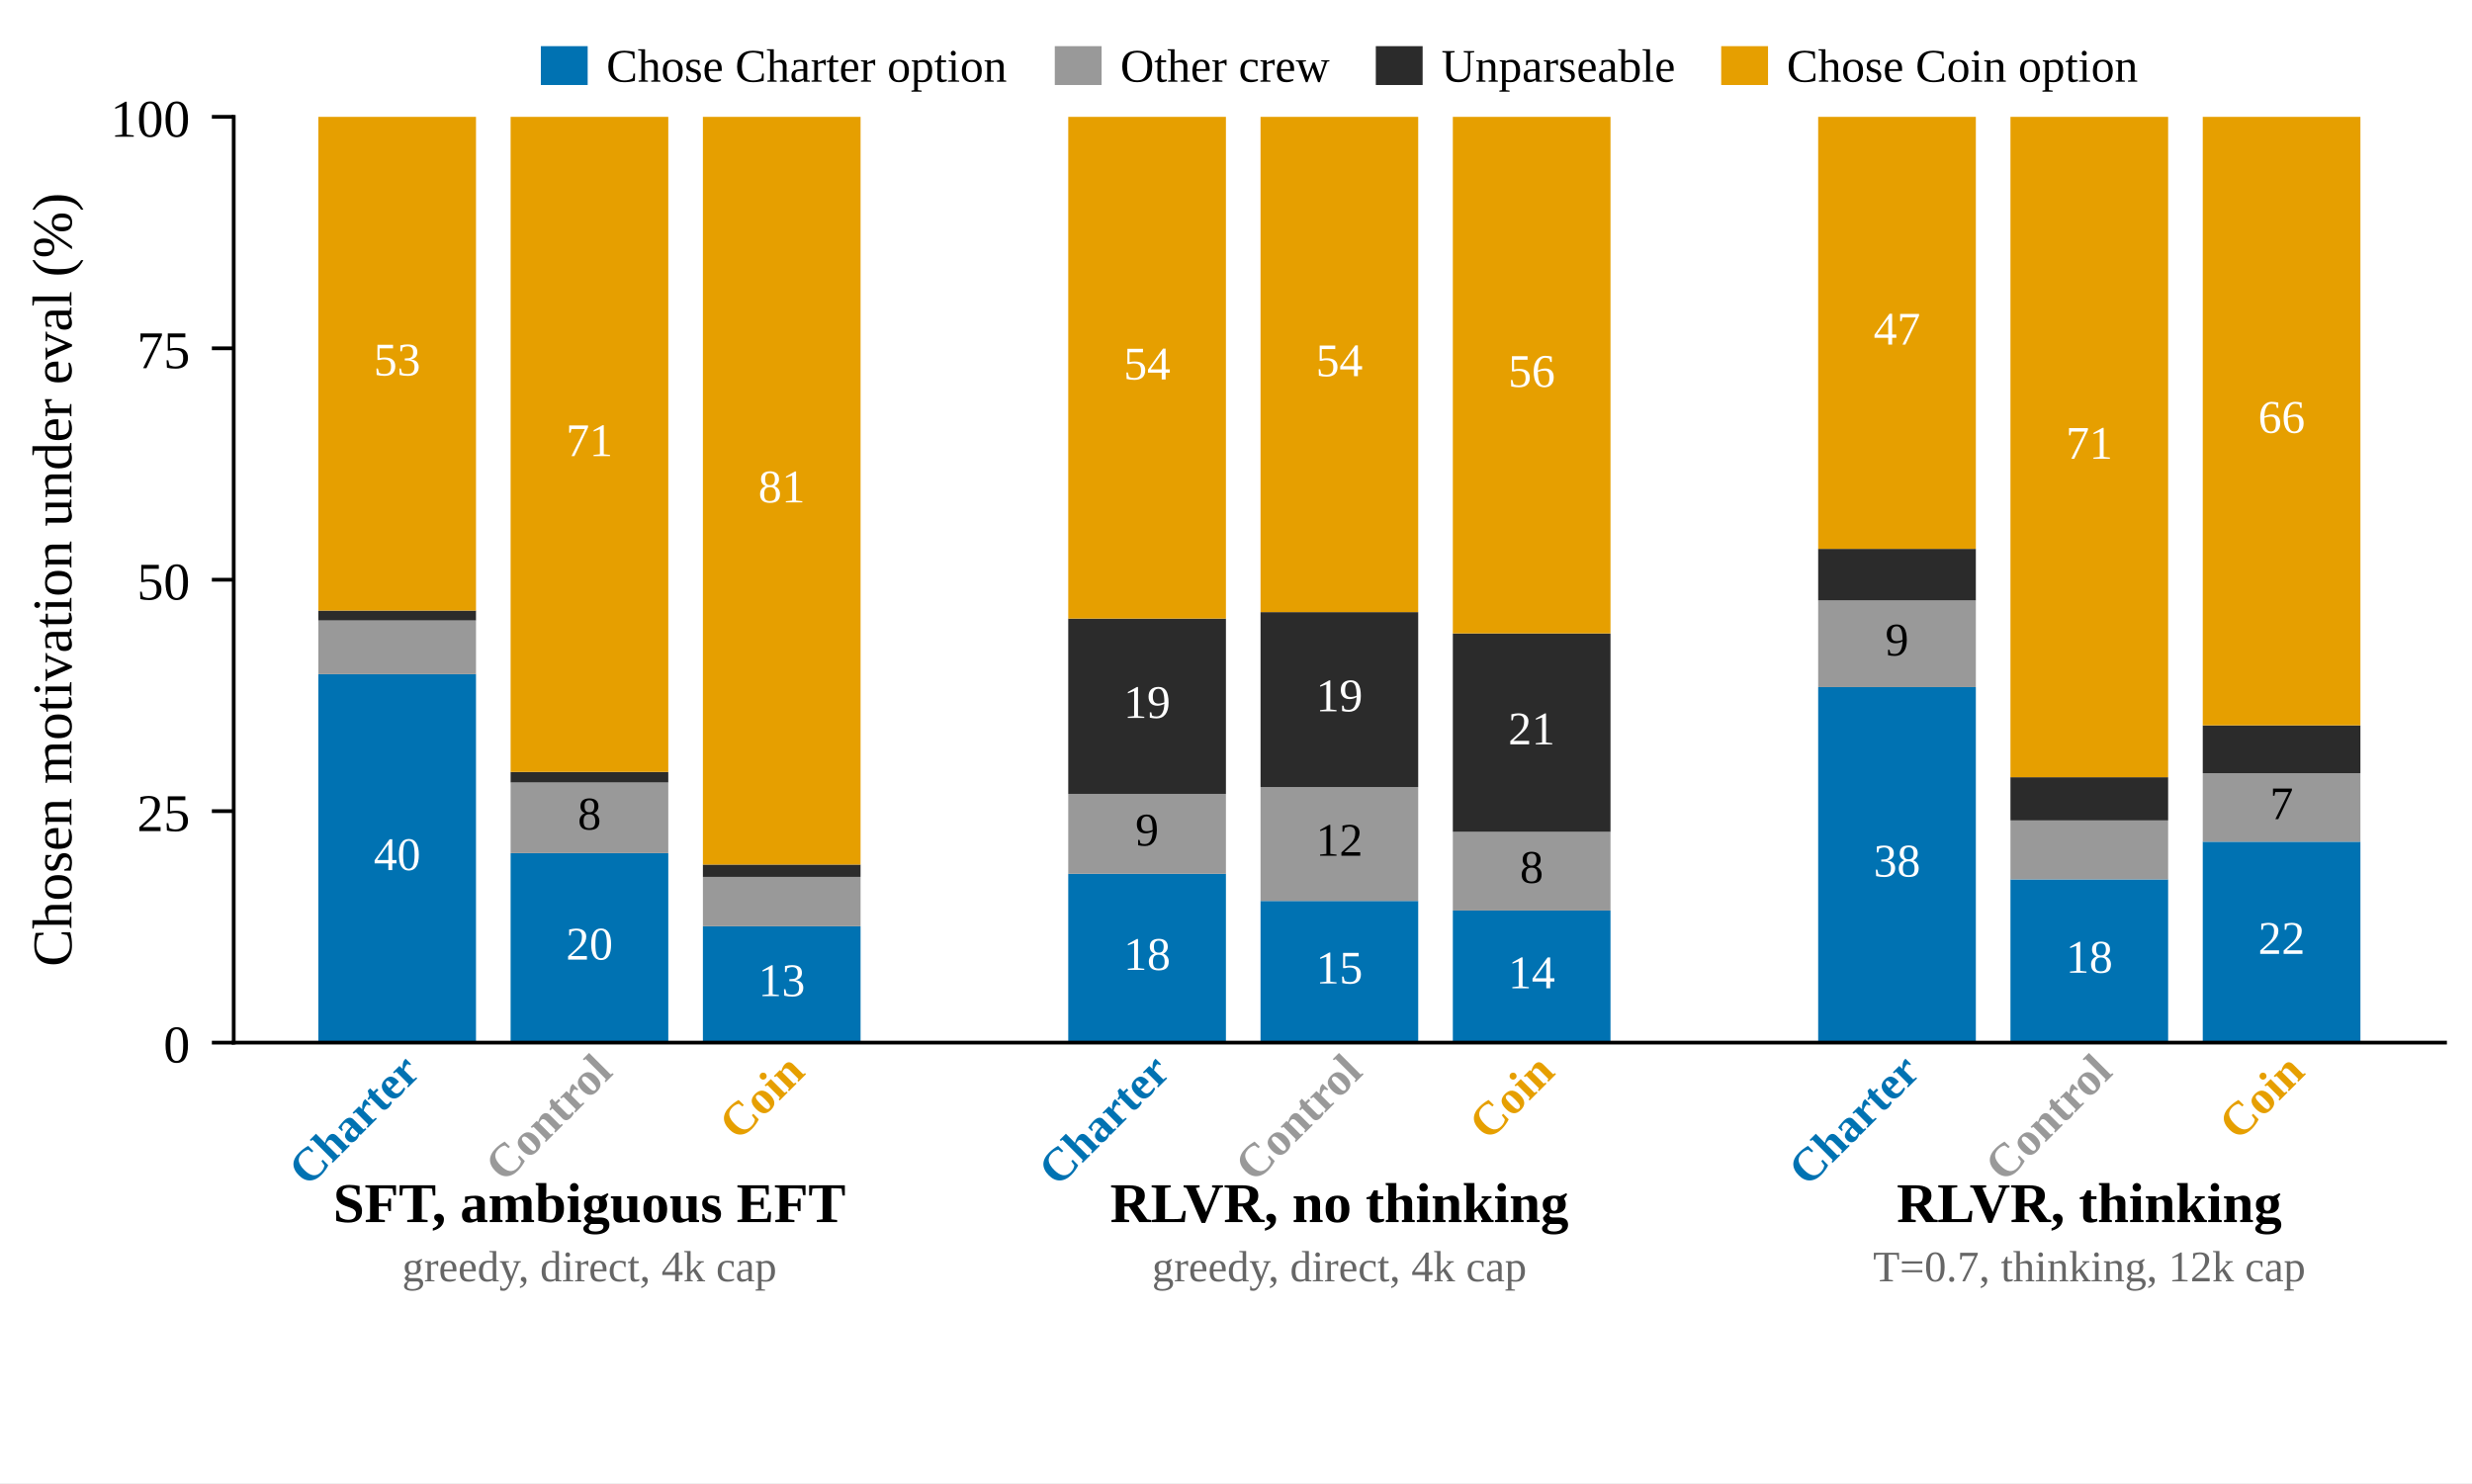
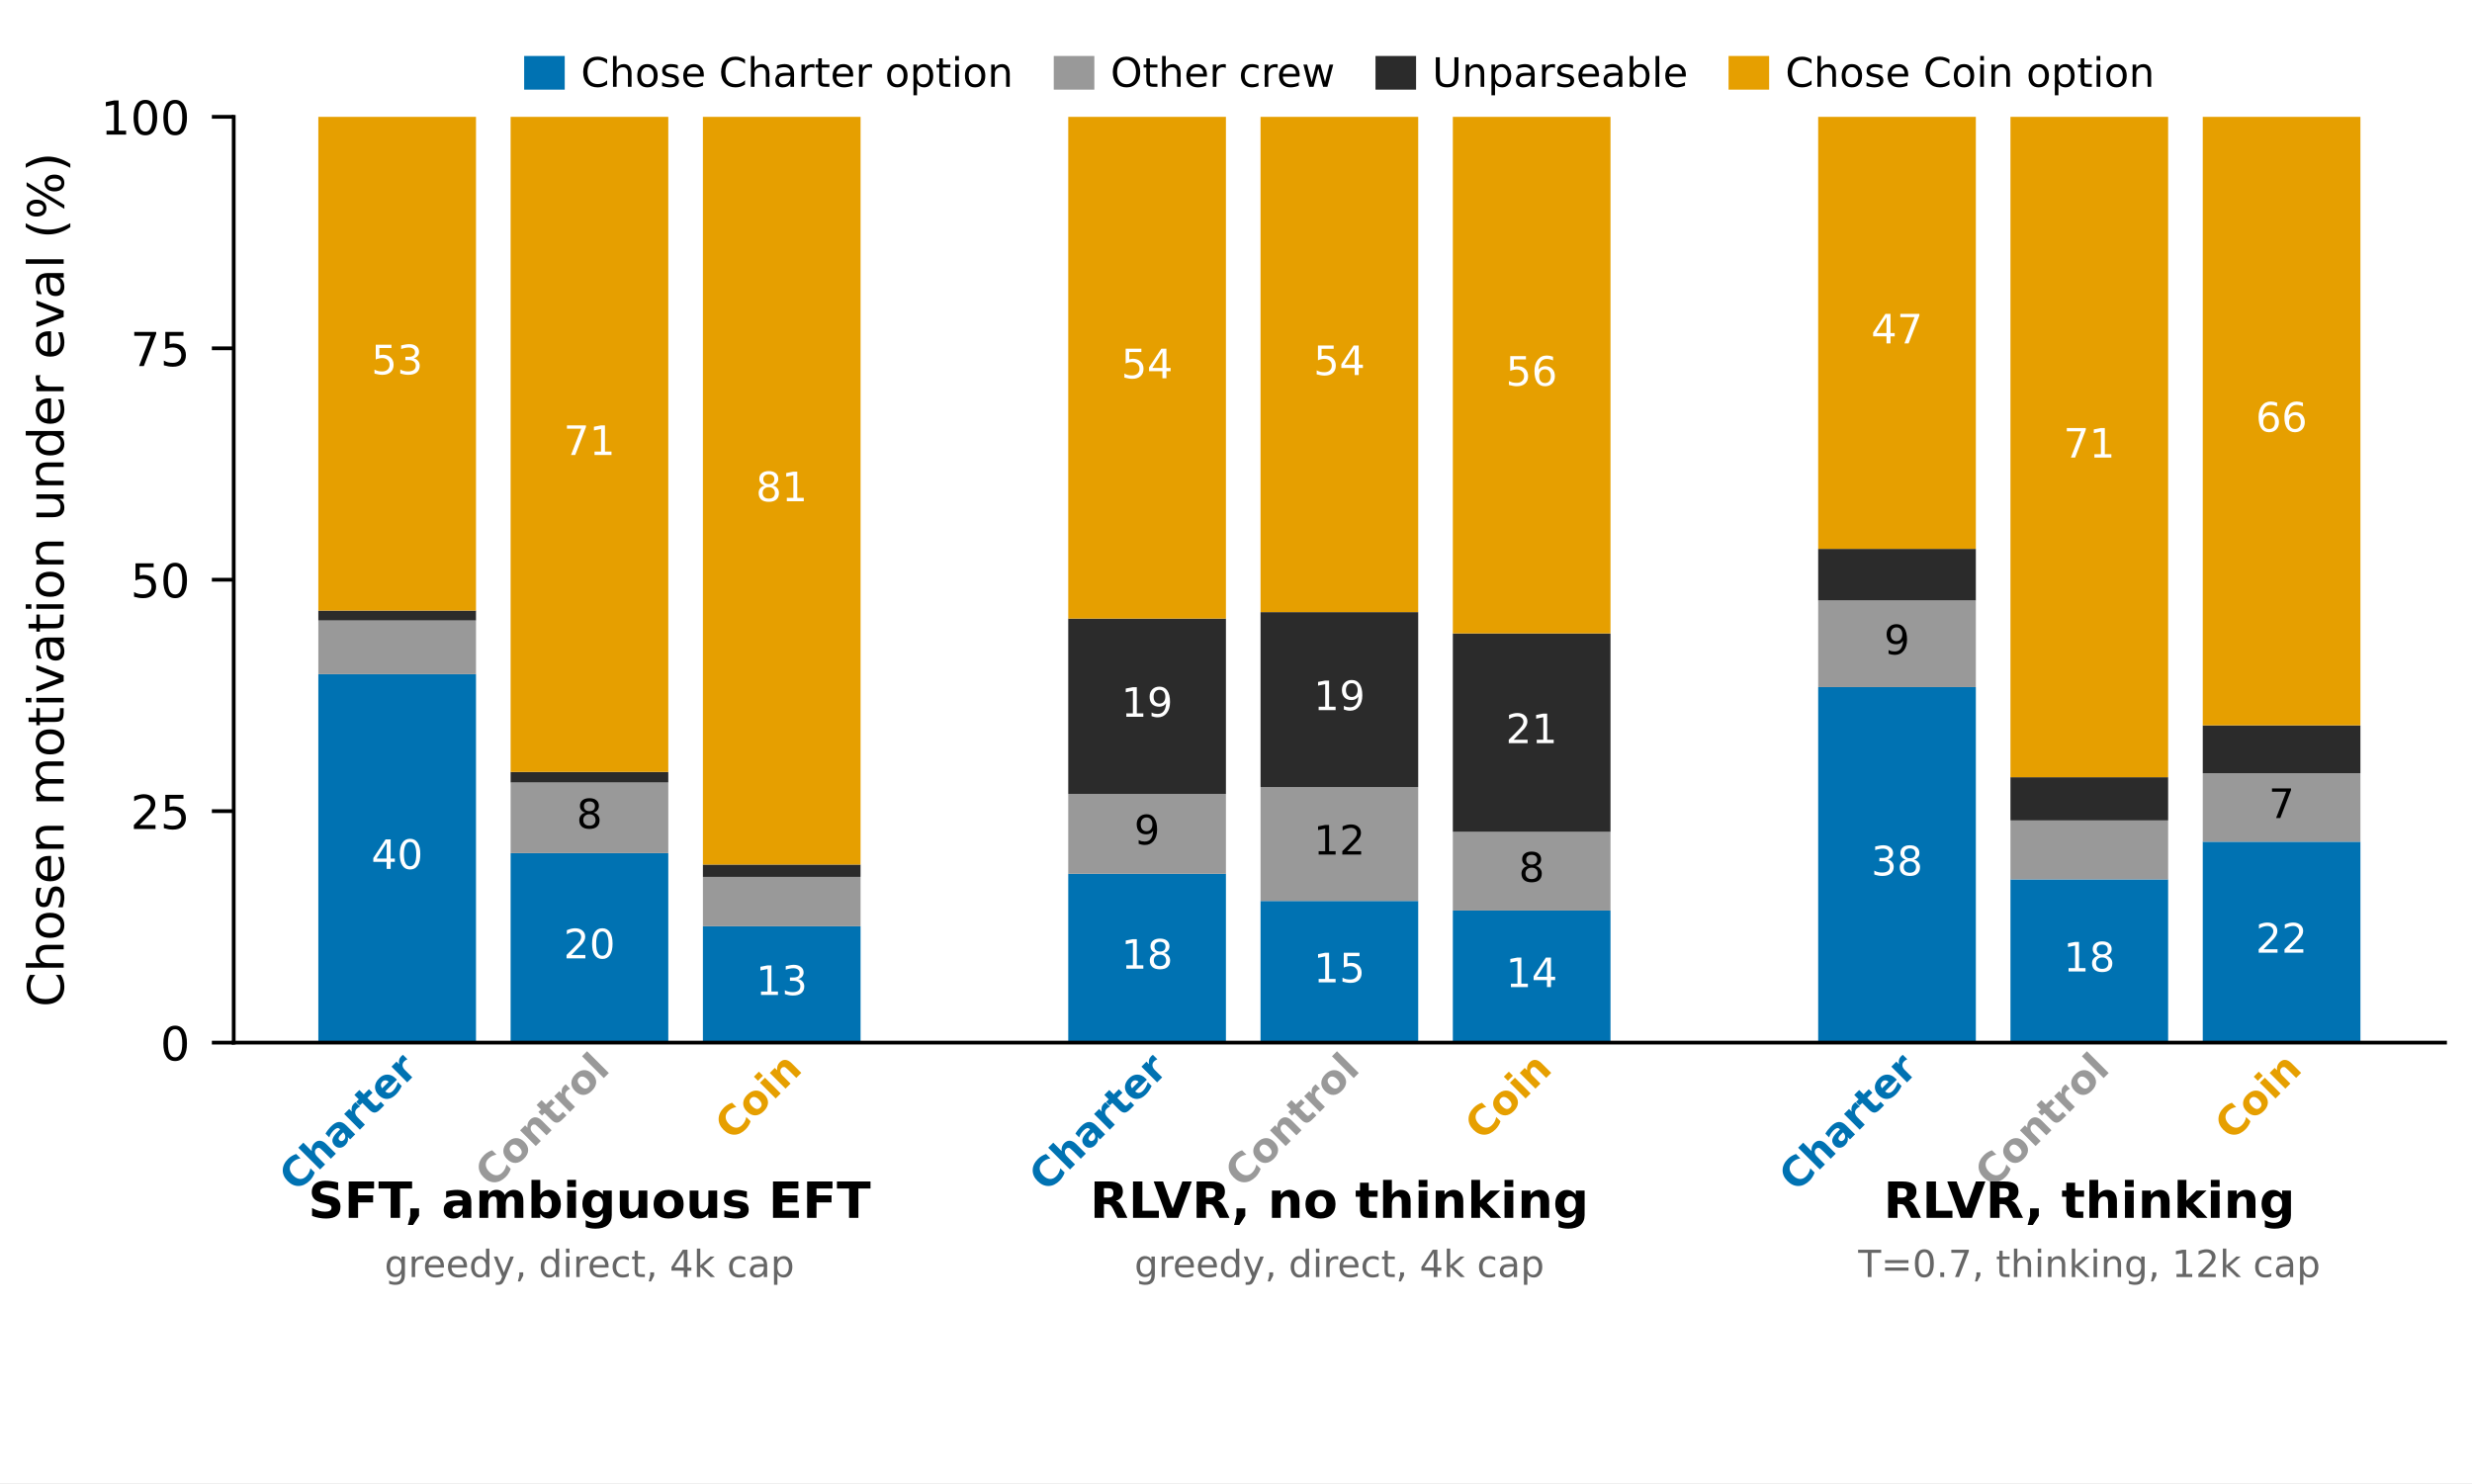
<svg xmlns="http://www.w3.org/2000/svg" xmlns:xlink="http://www.w3.org/1999/xlink" width="396pt" height="237.6pt" viewBox="0 0 396 237.6" version="1.1">
  <defs>
    <style type="text/css">*{stroke-linejoin: round; stroke-linecap: butt}</style>
  </defs>
  <g id="figure_1">
    <g id="patch_1">
      <path d="M 0 237.6  L 396 237.6  L 396 0  L 0 0  z " style="fill: #ffffff" />
    </g>
    <g id="axes_1">
      <g id="patch_2">
        <path d="M 37.44 167.04  L 391.68 167.04  L 391.68 18.72  L 37.44 18.72  z " style="fill: #ffffff" />
      </g>
      <g id="matplotlib.axis_1">
        <g id="xtick_1">
          <g id="line2d_1" />
          <g id="text_1">
-             <text style="font-weight: 700; font-size: 7.5px; font-family: 'Times New Roman', 'Nimbus Roman', 'Liberation Serif', 'STIXGeneral', 'DejaVu Serif', serif; text-anchor: end; fill: #0072b2" x="67.6" y="172.017" transform="rotate(-45 67.60043 172.0175)">Charter</text>
+             <text style="font-weight: 700; font-size: 6.5px; font-family: 'DejaVu Sans', sans-serif; text-anchor: end; fill: #0072b2" x="67.115" y="171.532" transform="rotate(-45 67.11535 171.5324)">Charter</text>
          </g>
        </g>
        <g id="xtick_2">
          <g id="line2d_2" />
          <g id="text_2">
-             <text style="font-weight: 700; font-size: 7.5px; font-family: 'Times New Roman', 'Nimbus Roman', 'Liberation Serif', 'STIXGeneral', 'DejaVu Serif', serif; text-anchor: end; fill: #999999" x="98.404" y="172.017" transform="rotate(-45 98.40391 172.0175)">Control</text>
+             <text style="font-weight: 700; font-size: 6.5px; font-family: 'DejaVu Sans', sans-serif; text-anchor: end; fill: #999999" x="97.919" y="171.532" transform="rotate(-45 97.91882 171.5324)">Control</text>
          </g>
        </g>
        <g id="xtick_3">
          <g id="line2d_3" />
          <g id="text_3">
-             <text style="font-weight: 700; font-size: 7.5px; font-family: 'Times New Roman', 'Nimbus Roman', 'Liberation Serif', 'STIXGeneral', 'DejaVu Serif', serif; text-anchor: end; fill: #e69f00" x="129.207" y="172.017" transform="rotate(-45 129.2074 172.0175)">Coin</text>
+             <text style="font-weight: 700; font-size: 6.5px; font-family: 'DejaVu Sans', sans-serif; text-anchor: end; fill: #e69f00" x="128.722" y="171.532" transform="rotate(-45 128.7223 171.5324)">Coin</text>
          </g>
        </g>
        <g id="xtick_4">
          <g id="line2d_4" />
          <g id="text_4">
-             <text style="font-weight: 700; font-size: 7.5px; font-family: 'Times New Roman', 'Nimbus Roman', 'Liberation Serif', 'STIXGeneral', 'DejaVu Serif', serif; text-anchor: end; fill: #0072b2" x="187.734" y="172.017" transform="rotate(-45 187.734 172.0175)">Charter</text>
+             <text style="font-weight: 700; font-size: 6.5px; font-family: 'DejaVu Sans', sans-serif; text-anchor: end; fill: #0072b2" x="187.249" y="171.532" transform="rotate(-45 187.2489 171.5324)">Charter</text>
          </g>
        </g>
        <g id="xtick_5">
          <g id="line2d_5" />
          <g id="text_5">
-             <text style="font-weight: 700; font-size: 7.5px; font-family: 'Times New Roman', 'Nimbus Roman', 'Liberation Serif', 'STIXGeneral', 'DejaVu Serif', serif; text-anchor: end; fill: #999999" x="218.537" y="172.017" transform="rotate(-45 218.5375 172.0175)">Control</text>
+             <text style="font-weight: 700; font-size: 6.5px; font-family: 'DejaVu Sans', sans-serif; text-anchor: end; fill: #999999" x="218.052" y="171.532" transform="rotate(-45 218.0524 171.5324)">Control</text>
          </g>
        </g>
        <g id="xtick_6">
          <g id="line2d_6" />
          <g id="text_6">
-             <text style="font-weight: 700; font-size: 7.5px; font-family: 'Times New Roman', 'Nimbus Roman', 'Liberation Serif', 'STIXGeneral', 'DejaVu Serif', serif; text-anchor: end; fill: #e69f00" x="249.341" y="172.017" transform="rotate(-45 249.341 172.0175)">Coin</text>
+             <text style="font-weight: 700; font-size: 6.5px; font-family: 'DejaVu Sans', sans-serif; text-anchor: end; fill: #e69f00" x="248.856" y="171.532" transform="rotate(-45 248.8559 171.5324)">Coin</text>
          </g>
        </g>
        <g id="xtick_7">
          <g id="line2d_7" />
          <g id="text_7">
-             <text style="font-weight: 700; font-size: 7.5px; font-family: 'Times New Roman', 'Nimbus Roman', 'Liberation Serif', 'STIXGeneral', 'DejaVu Serif', serif; text-anchor: end; fill: #0072b2" x="307.868" y="172.017" transform="rotate(-45 307.8676 172.0175)">Charter</text>
+             <text style="font-weight: 700; font-size: 6.5px; font-family: 'DejaVu Sans', sans-serif; text-anchor: end; fill: #0072b2" x="307.382" y="171.532" transform="rotate(-45 307.3825 171.5324)">Charter</text>
          </g>
        </g>
        <g id="xtick_8">
          <g id="line2d_8" />
          <g id="text_8">
-             <text style="font-weight: 700; font-size: 7.5px; font-family: 'Times New Roman', 'Nimbus Roman', 'Liberation Serif', 'STIXGeneral', 'DejaVu Serif', serif; text-anchor: end; fill: #999999" x="338.671" y="172.017" transform="rotate(-45 338.671 172.0175)">Control</text>
+             <text style="font-weight: 700; font-size: 6.5px; font-family: 'DejaVu Sans', sans-serif; text-anchor: end; fill: #999999" x="338.186" y="171.532" transform="rotate(-45 338.186 171.5324)">Control</text>
          </g>
        </g>
        <g id="xtick_9">
          <g id="line2d_9" />
          <g id="text_9">
-             <text style="font-weight: 700; font-size: 7.5px; font-family: 'Times New Roman', 'Nimbus Roman', 'Liberation Serif', 'STIXGeneral', 'DejaVu Serif', serif; text-anchor: end; fill: #e69f00" x="369.475" y="172.017" transform="rotate(-45 369.4745 172.0175)">Coin</text>
+             <text style="font-weight: 700; font-size: 6.5px; font-family: 'DejaVu Sans', sans-serif; text-anchor: end; fill: #e69f00" x="368.989" y="171.532" transform="rotate(-45 368.9894 171.5324)">Coin</text>
          </g>
        </g>
      </g>
      <g id="matplotlib.axis_2">
        <g id="ytick_1">
          <g id="line2d_10">
            <defs>
-               <path id="mc0045bd4a2" d="M 0 0  L -3.5 0  " style="stroke: #000000; stroke-width: 0.6" />
+               <path id="mf7a1ade96d" d="M 0 0  L -3.5 0  " style="stroke: #000000; stroke-width: 0.6" />
            </defs>
            <g>
-               <use xlink:href="#mc0045bd4a2" x="37.44" y="167.04" style="stroke: #000000; stroke-width: 0.6" />
+               <use xlink:href="#mf7a1ade96d" x="37.44" y="167.04" style="stroke: #000000; stroke-width: 0.6" />
            </g>
          </g>
          <g id="text_10">
-             <text style="font-size: 8.5px; font-family: 'Times New Roman', 'Nimbus Roman', 'Liberation Serif', 'STIXGeneral', 'DejaVu Serif', serif; text-anchor: end" x="30.44" y="170.227" transform="rotate(-0 30.44 170.2275)">0</text>
+             <text style="font-size: 7.5px; font-family: 'DejaVu Sans', sans-serif; text-anchor: end" x="30.44" y="169.889" transform="rotate(-0 30.44 169.8891)">0</text>
          </g>
        </g>
        <g id="ytick_2">
          <g id="line2d_11">
            <g>
-               <use xlink:href="#mc0045bd4a2" x="37.44" y="129.96" style="stroke: #000000; stroke-width: 0.6" />
+               <use xlink:href="#mf7a1ade96d" x="37.44" y="129.96" style="stroke: #000000; stroke-width: 0.6" />
            </g>
          </g>
          <g id="text_11">
-             <text style="font-size: 8.5px; font-family: 'Times New Roman', 'Nimbus Roman', 'Liberation Serif', 'STIXGeneral', 'DejaVu Serif', serif; text-anchor: end" x="30.44" y="133.148" transform="rotate(-0 30.44 133.1475)">25</text>
+             <text style="font-size: 7.5px; font-family: 'DejaVu Sans', sans-serif; text-anchor: end" x="30.44" y="132.809" transform="rotate(-0 30.44 132.8091)">25</text>
          </g>
        </g>
        <g id="ytick_3">
          <g id="line2d_12">
            <g>
-               <use xlink:href="#mc0045bd4a2" x="37.44" y="92.88" style="stroke: #000000; stroke-width: 0.6" />
+               <use xlink:href="#mf7a1ade96d" x="37.44" y="92.88" style="stroke: #000000; stroke-width: 0.6" />
            </g>
          </g>
          <g id="text_12">
-             <text style="font-size: 8.5px; font-family: 'Times New Roman', 'Nimbus Roman', 'Liberation Serif', 'STIXGeneral', 'DejaVu Serif', serif; text-anchor: end" x="30.44" y="96.067" transform="rotate(-0 30.44 96.0675)">50</text>
+             <text style="font-size: 7.5px; font-family: 'DejaVu Sans', sans-serif; text-anchor: end" x="30.44" y="95.729" transform="rotate(-0 30.44 95.72912)">50</text>
          </g>
        </g>
        <g id="ytick_4">
          <g id="line2d_13">
            <g>
-               <use xlink:href="#mc0045bd4a2" x="37.44" y="55.8" style="stroke: #000000; stroke-width: 0.6" />
+               <use xlink:href="#mf7a1ade96d" x="37.44" y="55.8" style="stroke: #000000; stroke-width: 0.6" />
            </g>
          </g>
          <g id="text_13">
-             <text style="font-size: 8.5px; font-family: 'Times New Roman', 'Nimbus Roman', 'Liberation Serif', 'STIXGeneral', 'DejaVu Serif', serif; text-anchor: end" x="30.44" y="58.987" transform="rotate(-0 30.44 58.9875)">75</text>
+             <text style="font-size: 7.5px; font-family: 'DejaVu Sans', sans-serif; text-anchor: end" x="30.44" y="58.649" transform="rotate(-0 30.44 58.64912)">75</text>
          </g>
        </g>
        <g id="ytick_5">
          <g id="line2d_14">
            <g>
-               <use xlink:href="#mc0045bd4a2" x="37.44" y="18.72" style="stroke: #000000; stroke-width: 0.6" />
+               <use xlink:href="#mf7a1ade96d" x="37.44" y="18.72" style="stroke: #000000; stroke-width: 0.6" />
            </g>
          </g>
          <g id="text_14">
-             <text style="font-size: 8.5px; font-family: 'Times New Roman', 'Nimbus Roman', 'Liberation Serif', 'STIXGeneral', 'DejaVu Serif', serif; text-anchor: end" x="30.44" y="21.907" transform="rotate(-0 30.44 21.9075)">100</text>
+             <text style="font-size: 7.5px; font-family: 'DejaVu Sans', sans-serif; text-anchor: end" x="30.44" y="21.569" transform="rotate(-0 30.44 21.56912)">100</text>
          </g>
        </g>
        <g id="text_15">
-           <text style="font-size: 9px; font-family: 'Times New Roman', 'Nimbus Roman', 'Liberation Serif', 'STIXGeneral', 'DejaVu Serif', serif; text-anchor: middle" x="11.44" y="92.88" transform="rotate(-90 11.44 92.88)">Chosen motivation under eval (%)</text>
+           <text style="font-size: 8px; font-family: 'DejaVu Sans', sans-serif; text-anchor: middle" x="10.203" y="92.88" transform="rotate(-90 10.2025 92.88)">Chosen motivation under eval (%)</text>
        </g>
      </g>
      <g id="patch_3">
-         <path d="M 50.994 167.04  L 76.252 167.04  L 76.252 108.009  L 50.994 108.009  z " clip-path="url(#pb07f93e904)" style="fill: #0072b2" />
+         <path d="M 50.994 167.04  L 76.252 167.04  L 76.252 108.009  L 50.994 108.009  z " clip-path="url(#p2e9c69be4e)" style="fill: #0072b2" />
      </g>
      <g id="patch_4">
-         <path d="M 81.797 167.04  L 107.056 167.04  L 107.056 136.684  L 81.797 136.684  z " clip-path="url(#pb07f93e904)" style="fill: #0072b2" />
+         <path d="M 81.797 167.04  L 107.056 167.04  L 107.056 136.684  L 81.797 136.684  z " clip-path="url(#p2e9c69be4e)" style="fill: #0072b2" />
      </g>
      <g id="patch_5">
-         <path d="M 112.6 167.04  L 137.859 167.04  L 137.859 148.401  L 112.6 148.401  z " clip-path="url(#pb07f93e904)" style="fill: #0072b2" />
+         <path d="M 112.6 167.04  L 137.859 167.04  L 137.859 148.401  L 112.6 148.401  z " clip-path="url(#p2e9c69be4e)" style="fill: #0072b2" />
      </g>
      <g id="patch_6">
-         <path d="M 171.127 167.04  L 196.386 167.04  L 196.386 139.996  L 171.127 139.996  z " clip-path="url(#pb07f93e904)" style="fill: #0072b2" />
+         <path d="M 171.127 167.04  L 196.386 167.04  L 196.386 139.996  L 171.127 139.996  z " clip-path="url(#p2e9c69be4e)" style="fill: #0072b2" />
      </g>
      <g id="patch_7">
-         <path d="M 201.931 167.04  L 227.189 167.04  L 227.189 144.347  L 201.931 144.347  z " clip-path="url(#pb07f93e904)" style="fill: #0072b2" />
+         <path d="M 201.931 167.04  L 227.189 167.04  L 227.189 144.347  L 201.931 144.347  z " clip-path="url(#p2e9c69be4e)" style="fill: #0072b2" />
      </g>
      <g id="patch_8">
-         <path d="M 232.734 167.04  L 257.993 167.04  L 257.993 145.88  L 232.734 145.88  z " clip-path="url(#pb07f93e904)" style="fill: #0072b2" />
+         <path d="M 232.734 167.04  L 257.993 167.04  L 257.993 145.88  L 232.734 145.88  z " clip-path="url(#p2e9c69be4e)" style="fill: #0072b2" />
      </g>
      <g id="patch_9">
-         <path d="M 291.261 167.04  L 316.52 167.04  L 316.52 110.085  L 291.261 110.085  z " clip-path="url(#pb07f93e904)" style="fill: #0072b2" />
+         <path d="M 291.261 167.04  L 316.52 167.04  L 316.52 110.085  L 291.261 110.085  z " clip-path="url(#p2e9c69be4e)" style="fill: #0072b2" />
      </g>
      <g id="patch_10">
-         <path d="M 322.064 167.04  L 347.323 167.04  L 347.323 140.886  L 322.064 140.886  z " clip-path="url(#pb07f93e904)" style="fill: #0072b2" />
+         <path d="M 322.064 167.04  L 347.323 167.04  L 347.323 140.886  L 322.064 140.886  z " clip-path="url(#p2e9c69be4e)" style="fill: #0072b2" />
      </g>
      <g id="patch_11">
-         <path d="M 352.868 167.04  L 378.126 167.04  L 378.126 134.855  L 352.868 134.855  z " clip-path="url(#pb07f93e904)" style="fill: #0072b2" />
+         <path d="M 352.868 167.04  L 378.126 167.04  L 378.126 134.855  L 352.868 134.855  z " clip-path="url(#p2e9c69be4e)" style="fill: #0072b2" />
      </g>
      <g id="patch_12">
-         <path d="M 50.994 108.009  L 76.252 108.009  L 76.252 99.406  L 50.994 99.406  z " clip-path="url(#pb07f93e904)" style="fill: #999999" />
+         <path d="M 50.994 108.009  L 76.252 108.009  L 76.252 99.406  L 50.994 99.406  z " clip-path="url(#p2e9c69be4e)" style="fill: #999999" />
      </g>
      <g id="patch_13">
-         <path d="M 81.797 136.684  L 107.056 136.684  L 107.056 125.362  L 81.797 125.362  z " clip-path="url(#pb07f93e904)" style="fill: #999999" />
+         <path d="M 81.797 136.684  L 107.056 136.684  L 107.056 125.362  L 81.797 125.362  z " clip-path="url(#p2e9c69be4e)" style="fill: #999999" />
      </g>
      <g id="patch_14">
-         <path d="M 112.6 148.401  L 137.859 148.401  L 137.859 140.491  L 112.6 140.491  z " clip-path="url(#pb07f93e904)" style="fill: #999999" />
+         <path d="M 112.6 148.401  L 137.859 148.401  L 137.859 140.491  L 112.6 140.491  z " clip-path="url(#p2e9c69be4e)" style="fill: #999999" />
      </g>
      <g id="patch_15">
-         <path d="M 171.127 139.996  L 196.386 139.996  L 196.386 127.191  L 171.127 127.191  z " clip-path="url(#pb07f93e904)" style="fill: #999999" />
+         <path d="M 171.127 139.996  L 196.386 139.996  L 196.386 127.191  L 171.127 127.191  z " clip-path="url(#p2e9c69be4e)" style="fill: #999999" />
      </g>
      <g id="patch_16">
-         <path d="M 201.931 144.347  L 227.189 144.347  L 227.189 126.104  L 201.931 126.104  z " clip-path="url(#pb07f93e904)" style="fill: #999999" />
+         <path d="M 201.931 144.347  L 227.189 144.347  L 227.189 126.104  L 201.931 126.104  z " clip-path="url(#p2e9c69be4e)" style="fill: #999999" />
      </g>
      <g id="patch_17">
-         <path d="M 232.734 145.88  L 257.993 145.88  L 257.993 133.272  L 232.734 133.272  z " clip-path="url(#pb07f93e904)" style="fill: #999999" />
+         <path d="M 232.734 145.88  L 257.993 145.88  L 257.993 133.272  L 232.734 133.272  z " clip-path="url(#p2e9c69be4e)" style="fill: #999999" />
      </g>
      <g id="patch_18">
-         <path d="M 291.261 110.085  L 316.52 110.085  L 316.52 96.192  L 291.261 96.192  z " clip-path="url(#pb07f93e904)" style="fill: #999999" />
+         <path d="M 291.261 110.085  L 316.52 110.085  L 316.52 96.192  L 291.261 96.192  z " clip-path="url(#p2e9c69be4e)" style="fill: #999999" />
      </g>
      <g id="patch_19">
-         <path d="M 322.064 140.886  L 347.323 140.886  L 347.323 131.443  L 322.064 131.443  z " clip-path="url(#pb07f93e904)" style="fill: #999999" />
+         <path d="M 322.064 140.886  L 347.323 140.886  L 347.323 131.443  L 322.064 131.443  z " clip-path="url(#p2e9c69be4e)" style="fill: #999999" />
      </g>
      <g id="patch_20">
-         <path d="M 352.868 134.855  L 378.126 134.855  L 378.126 123.879  L 352.868 123.879  z " clip-path="url(#pb07f93e904)" style="fill: #999999" />
+         <path d="M 352.868 134.855  L 378.126 134.855  L 378.126 123.879  L 352.868 123.879  z " clip-path="url(#p2e9c69be4e)" style="fill: #999999" />
      </g>
      <g id="patch_21">
-         <path d="M 50.994 99.406  L 76.252 99.406  L 76.252 97.824  L 50.994 97.824  z " clip-path="url(#pb07f93e904)" style="fill: #2b2b2b" />
+         <path d="M 50.994 99.406  L 76.252 99.406  L 76.252 97.824  L 50.994 97.824  z " clip-path="url(#p2e9c69be4e)" style="fill: #2b2b2b" />
      </g>
      <g id="patch_22">
-         <path d="M 81.797 125.362  L 107.056 125.362  L 107.056 123.681  L 81.797 123.681  z " clip-path="url(#pb07f93e904)" style="fill: #2b2b2b" />
+         <path d="M 81.797 125.362  L 107.056 125.362  L 107.056 123.681  L 81.797 123.681  z " clip-path="url(#p2e9c69be4e)" style="fill: #2b2b2b" />
      </g>
      <g id="patch_23">
-         <path d="M 112.6 140.491  L 137.859 140.491  L 137.859 138.513  L 112.6 138.513  z " clip-path="url(#pb07f93e904)" style="fill: #2b2b2b" />
+         <path d="M 112.6 140.491  L 137.859 140.491  L 137.859 138.513  L 112.6 138.513  z " clip-path="url(#p2e9c69be4e)" style="fill: #2b2b2b" />
      </g>
      <g id="patch_24">
-         <path d="M 171.127 127.191  L 196.386 127.191  L 196.386 99.109  L 171.127 99.109  z " clip-path="url(#pb07f93e904)" style="fill: #2b2b2b" />
+         <path d="M 171.127 127.191  L 196.386 127.191  L 196.386 99.109  L 171.127 99.109  z " clip-path="url(#p2e9c69be4e)" style="fill: #2b2b2b" />
      </g>
      <g id="patch_25">
-         <path d="M 201.931 126.104  L 227.189 126.104  L 227.189 98.071  L 201.931 98.071  z " clip-path="url(#pb07f93e904)" style="fill: #2b2b2b" />
+         <path d="M 201.931 126.104  L 227.189 126.104  L 227.189 98.071  L 201.931 98.071  z " clip-path="url(#p2e9c69be4e)" style="fill: #2b2b2b" />
      </g>
      <g id="patch_26">
-         <path d="M 232.734 133.272  L 257.993 133.272  L 257.993 101.483  L 232.734 101.483  z " clip-path="url(#pb07f93e904)" style="fill: #2b2b2b" />
+         <path d="M 232.734 133.272  L 257.993 133.272  L 257.993 101.483  L 232.734 101.483  z " clip-path="url(#p2e9c69be4e)" style="fill: #2b2b2b" />
      </g>
      <g id="patch_27">
-         <path d="M 291.261 96.192  L 316.52 96.192  L 316.52 87.936  L 291.261 87.936  z " clip-path="url(#pb07f93e904)" style="fill: #2b2b2b" />
+         <path d="M 291.261 96.192  L 316.52 96.192  L 316.52 87.936  L 291.261 87.936  z " clip-path="url(#p2e9c69be4e)" style="fill: #2b2b2b" />
      </g>
      <g id="patch_28">
-         <path d="M 322.064 131.443  L 347.323 131.443  L 347.323 124.522  L 322.064 124.522  z " clip-path="url(#pb07f93e904)" style="fill: #2b2b2b" />
+         <path d="M 322.064 131.443  L 347.323 131.443  L 347.323 124.522  L 322.064 124.522  z " clip-path="url(#p2e9c69be4e)" style="fill: #2b2b2b" />
      </g>
      <g id="patch_29">
-         <path d="M 352.868 123.879  L 378.126 123.879  L 378.126 116.216  L 352.868 116.216  z " clip-path="url(#pb07f93e904)" style="fill: #2b2b2b" />
+         <path d="M 352.868 123.879  L 378.126 123.879  L 378.126 116.216  L 352.868 116.216  z " clip-path="url(#p2e9c69be4e)" style="fill: #2b2b2b" />
      </g>
      <g id="patch_30">
-         <path d="M 50.994 97.824  L 76.252 97.824  L 76.252 18.72  L 50.994 18.72  z " clip-path="url(#pb07f93e904)" style="fill: #e69f00" />
+         <path d="M 50.994 97.824  L 76.252 97.824  L 76.252 18.72  L 50.994 18.72  z " clip-path="url(#p2e9c69be4e)" style="fill: #e69f00" />
      </g>
      <g id="patch_31">
-         <path d="M 81.797 123.681  L 107.056 123.681  L 107.056 18.72  L 81.797 18.72  z " clip-path="url(#pb07f93e904)" style="fill: #e69f00" />
+         <path d="M 81.797 123.681  L 107.056 123.681  L 107.056 18.72  L 81.797 18.72  z " clip-path="url(#p2e9c69be4e)" style="fill: #e69f00" />
      </g>
      <g id="patch_32">
-         <path d="M 112.6 138.513  L 137.859 138.513  L 137.859 18.72  L 112.6 18.72  z " clip-path="url(#pb07f93e904)" style="fill: #e69f00" />
+         <path d="M 112.6 138.513  L 137.859 138.513  L 137.859 18.72  L 112.6 18.72  z " clip-path="url(#p2e9c69be4e)" style="fill: #e69f00" />
      </g>
      <g id="patch_33">
-         <path d="M 171.127 99.109  L 196.386 99.109  L 196.386 18.72  L 171.127 18.72  z " clip-path="url(#pb07f93e904)" style="fill: #e69f00" />
+         <path d="M 171.127 99.109  L 196.386 99.109  L 196.386 18.72  L 171.127 18.72  z " clip-path="url(#p2e9c69be4e)" style="fill: #e69f00" />
      </g>
      <g id="patch_34">
-         <path d="M 201.931 98.071  L 227.189 98.071  L 227.189 18.72  L 201.931 18.72  z " clip-path="url(#pb07f93e904)" style="fill: #e69f00" />
+         <path d="M 201.931 98.071  L 227.189 98.071  L 227.189 18.72  L 201.931 18.72  z " clip-path="url(#p2e9c69be4e)" style="fill: #e69f00" />
      </g>
      <g id="patch_35">
-         <path d="M 232.734 101.483  L 257.993 101.483  L 257.993 18.72  L 232.734 18.72  z " clip-path="url(#pb07f93e904)" style="fill: #e69f00" />
+         <path d="M 232.734 101.483  L 257.993 101.483  L 257.993 18.72  L 232.734 18.72  z " clip-path="url(#p2e9c69be4e)" style="fill: #e69f00" />
      </g>
      <g id="patch_36">
-         <path d="M 291.261 87.936  L 316.52 87.936  L 316.52 18.72  L 291.261 18.72  z " clip-path="url(#pb07f93e904)" style="fill: #e69f00" />
+         <path d="M 291.261 87.936  L 316.52 87.936  L 316.52 18.72  L 291.261 18.72  z " clip-path="url(#p2e9c69be4e)" style="fill: #e69f00" />
      </g>
      <g id="patch_37">
-         <path d="M 322.064 124.522  L 347.323 124.522  L 347.323 18.72  L 322.064 18.72  z " clip-path="url(#pb07f93e904)" style="fill: #e69f00" />
+         <path d="M 322.064 124.522  L 347.323 124.522  L 347.323 18.72  L 322.064 18.72  z " clip-path="url(#p2e9c69be4e)" style="fill: #e69f00" />
      </g>
      <g id="patch_38">
-         <path d="M 352.868 116.216  L 378.126 116.216  L 378.126 18.72  L 352.868 18.72  z " clip-path="url(#pb07f93e904)" style="fill: #e69f00" />
+         <path d="M 352.868 116.216  L 378.126 116.216  L 378.126 18.72  L 352.868 18.72  z " clip-path="url(#p2e9c69be4e)" style="fill: #e69f00" />
      </g>
      <g id="patch_39">
        <path d="M 37.44 167.04  L 37.44 18.72  " style="fill: none; stroke: #000000; stroke-width: 0.6; stroke-linejoin: miter; stroke-linecap: square" />
      </g>
      <g id="patch_40">
        <path d="M 37.44 167.04  L 391.68 167.04  " style="fill: none; stroke: #000000; stroke-width: 0.6; stroke-linejoin: miter; stroke-linecap: square" />
      </g>
      <g id="text_16">
-         <text style="font-size: 7.5px; font-family: 'Times New Roman', 'Nimbus Roman', 'Liberation Serif', 'STIXGeneral', 'DejaVu Serif', serif; text-anchor: middle; fill: #ffffff" x="63.623" y="139.399" transform="rotate(-0 63.62296 139.3993)">40</text>
+         <text style="font-size: 6.5px; font-family: 'DejaVu Sans', sans-serif; text-anchor: middle; fill: #ffffff" x="63.623" y="139.213" transform="rotate(-0 63.62296 139.2128)">40</text>
      </g>
      <g id="text_17">
-         <text style="font-size: 7.5px; font-family: 'Times New Roman', 'Nimbus Roman', 'Liberation Serif', 'STIXGeneral', 'DejaVu Serif', serif; text-anchor: middle; fill: #ffffff" x="94.426" y="153.737" transform="rotate(-0 94.42643 153.7369)">20</text>
+         <text style="font-size: 6.5px; font-family: 'DejaVu Sans', sans-serif; text-anchor: middle; fill: #ffffff" x="94.426" y="153.55" transform="rotate(-0 94.42643 153.5504)">20</text>
      </g>
      <g id="text_18">
-         <text style="font-size: 7.5px; font-family: 'Times New Roman', 'Nimbus Roman', 'Liberation Serif', 'STIXGeneral', 'DejaVu Serif', serif; text-anchor: middle; fill: #ffffff" x="125.23" y="159.596" transform="rotate(-0 125.2299 159.5956)">13</text>
+         <text style="font-size: 6.5px; font-family: 'DejaVu Sans', sans-serif; text-anchor: middle; fill: #ffffff" x="125.23" y="159.409" transform="rotate(-0 125.2299 159.409)">13</text>
      </g>
      <g id="text_19">
-         <text style="font-size: 7.5px; font-family: 'Times New Roman', 'Nimbus Roman', 'Liberation Serif', 'STIXGeneral', 'DejaVu Serif', serif; text-anchor: middle; fill: #ffffff" x="183.757" y="155.393" transform="rotate(-0 183.7565 155.3932)">18</text>
+         <text style="font-size: 6.5px; font-family: 'DejaVu Sans', sans-serif; text-anchor: middle; fill: #ffffff" x="183.757" y="155.207" transform="rotate(-0 183.7565 155.2066)">18</text>
      </g>
      <g id="text_20">
-         <text style="font-size: 7.5px; font-family: 'Times New Roman', 'Nimbus Roman', 'Liberation Serif', 'STIXGeneral', 'DejaVu Serif', serif; text-anchor: middle; fill: #ffffff" x="214.56" y="157.569" transform="rotate(-0 214.56 157.5685)">15</text>
+         <text style="font-size: 6.5px; font-family: 'DejaVu Sans', sans-serif; text-anchor: middle; fill: #ffffff" x="214.56" y="157.382" transform="rotate(-0 214.56 157.382)">15</text>
      </g>
      <g id="text_21">
-         <text style="font-size: 7.5px; font-family: 'Times New Roman', 'Nimbus Roman', 'Liberation Serif', 'STIXGeneral', 'DejaVu Serif', serif; text-anchor: middle; fill: #ffffff" x="245.363" y="158.335" transform="rotate(-0 245.3635 158.3348)">14</text>
+         <text style="font-size: 6.5px; font-family: 'DejaVu Sans', sans-serif; text-anchor: middle; fill: #ffffff" x="245.363" y="158.148" transform="rotate(-0 245.3635 158.1483)">14</text>
      </g>
      <g id="text_22">
-         <text style="font-size: 7.5px; font-family: 'Times New Roman', 'Nimbus Roman', 'Liberation Serif', 'STIXGeneral', 'DejaVu Serif', serif; text-anchor: middle; fill: #ffffff" x="303.89" y="140.438" transform="rotate(-0 303.8901 140.4376)">38</text>
+         <text style="font-size: 6.5px; font-family: 'DejaVu Sans', sans-serif; text-anchor: middle; fill: #ffffff" x="303.89" y="140.251" transform="rotate(-0 303.8901 140.251)">38</text>
      </g>
      <g id="text_23">
-         <text style="font-size: 7.5px; font-family: 'Times New Roman', 'Nimbus Roman', 'Liberation Serif', 'STIXGeneral', 'DejaVu Serif', serif; text-anchor: middle; fill: #ffffff" x="334.694" y="155.838" transform="rotate(-0 334.6936 155.8381)">18</text>
+         <text style="font-size: 6.5px; font-family: 'DejaVu Sans', sans-serif; text-anchor: middle; fill: #ffffff" x="334.694" y="155.652" transform="rotate(-0 334.6936 155.6516)">18</text>
      </g>
      <g id="text_24">
-         <text style="font-size: 7.5px; font-family: 'Times New Roman', 'Nimbus Roman', 'Liberation Serif', 'STIXGeneral', 'DejaVu Serif', serif; text-anchor: middle; fill: #ffffff" x="365.497" y="152.822" transform="rotate(-0 365.497 152.8223)">22</text>
+         <text style="font-size: 6.5px; font-family: 'DejaVu Sans', sans-serif; text-anchor: middle; fill: #ffffff" x="365.497" y="152.636" transform="rotate(-0 365.497 152.6358)">22</text>
      </g>
      <g id="text_25">
-         <text style="font-size: 7.5px; font-family: 'Times New Roman', 'Nimbus Roman', 'Liberation Serif', 'STIXGeneral', 'DejaVu Serif', serif; text-anchor: middle" x="94.426" y="132.898" transform="rotate(-0 94.42643 132.898)">8</text>
+         <text style="font-size: 6.5px; font-family: 'DejaVu Sans', sans-serif; text-anchor: middle" x="94.426" y="132.711" transform="rotate(-0 94.42643 132.7114)">8</text>
      </g>
      <g id="text_26">
-         <text style="font-size: 7.5px; font-family: 'Times New Roman', 'Nimbus Roman', 'Liberation Serif', 'STIXGeneral', 'DejaVu Serif', serif; text-anchor: middle" x="183.757" y="135.469" transform="rotate(-0 183.7565 135.4688)">9</text>
+         <text style="font-size: 6.5px; font-family: 'DejaVu Sans', sans-serif; text-anchor: middle" x="183.757" y="135.282" transform="rotate(-0 183.7565 135.2823)">9</text>
      </g>
      <g id="text_27">
-         <text style="font-size: 7.5px; font-family: 'Times New Roman', 'Nimbus Roman', 'Liberation Serif', 'STIXGeneral', 'DejaVu Serif', serif; text-anchor: middle" x="214.56" y="137.1" transform="rotate(-0 214.56 137.1004)">12</text>
+         <text style="font-size: 6.5px; font-family: 'DejaVu Sans', sans-serif; text-anchor: middle" x="214.56" y="136.914" transform="rotate(-0 214.56 136.9138)">12</text>
      </g>
      <g id="text_28">
-         <text style="font-size: 7.5px; font-family: 'Times New Roman', 'Nimbus Roman', 'Liberation Serif', 'STIXGeneral', 'DejaVu Serif', serif; text-anchor: middle" x="245.363" y="141.451" transform="rotate(-0 245.3635 141.4511)">8</text>
+         <text style="font-size: 6.5px; font-family: 'DejaVu Sans', sans-serif; text-anchor: middle" x="245.363" y="141.265" transform="rotate(-0 245.3635 141.2646)">8</text>
      </g>
      <g id="text_29">
-         <text style="font-size: 7.5px; font-family: 'Times New Roman', 'Nimbus Roman', 'Liberation Serif', 'STIXGeneral', 'DejaVu Serif', serif; text-anchor: middle" x="303.89" y="105.014" transform="rotate(-0 303.8901 105.0138)">9</text>
+         <text style="font-size: 6.5px; font-family: 'DejaVu Sans', sans-serif; text-anchor: middle" x="303.89" y="104.827" transform="rotate(-0 303.8901 104.8273)">9</text>
      </g>
      <g id="text_30">
-         <text style="font-size: 7.5px; font-family: 'Times New Roman', 'Nimbus Roman', 'Liberation Serif', 'STIXGeneral', 'DejaVu Serif', serif; text-anchor: middle" x="365.497" y="131.242" transform="rotate(-0 365.497 131.2417)">7</text>
+         <text style="font-size: 6.5px; font-family: 'DejaVu Sans', sans-serif; text-anchor: middle" x="365.497" y="131.055" transform="rotate(-0 365.497 131.0552)">7</text>
      </g>
      <g id="text_31">
-         <text style="font-size: 7.5px; font-family: 'Times New Roman', 'Nimbus Roman', 'Liberation Serif', 'STIXGeneral', 'DejaVu Serif', serif; text-anchor: middle; fill: #ffffff" x="183.757" y="115.025" transform="rotate(-0 183.7565 115.0254)">19</text>
+         <text style="font-size: 6.5px; font-family: 'DejaVu Sans', sans-serif; text-anchor: middle; fill: #ffffff" x="183.757" y="114.839" transform="rotate(-0 183.7565 114.8389)">19</text>
      </g>
      <g id="text_32">
-         <text style="font-size: 7.5px; font-family: 'Times New Roman', 'Nimbus Roman', 'Liberation Serif', 'STIXGeneral', 'DejaVu Serif', serif; text-anchor: middle; fill: #ffffff" x="214.56" y="113.962" transform="rotate(-0 214.56 113.9624)">19</text>
+         <text style="font-size: 6.5px; font-family: 'DejaVu Sans', sans-serif; text-anchor: middle; fill: #ffffff" x="214.56" y="113.776" transform="rotate(-0 214.56 113.7759)">19</text>
      </g>
      <g id="text_33">
-         <text style="font-size: 7.5px; font-family: 'Times New Roman', 'Nimbus Roman', 'Liberation Serif', 'STIXGeneral', 'DejaVu Serif', serif; text-anchor: middle; fill: #ffffff" x="245.363" y="119.253" transform="rotate(-0 245.3635 119.2525)">21</text>
+         <text style="font-size: 6.5px; font-family: 'DejaVu Sans', sans-serif; text-anchor: middle; fill: #ffffff" x="245.363" y="119.066" transform="rotate(-0 245.3635 119.066)">21</text>
      </g>
      <g id="text_34">
-         <text style="font-size: 7.5px; font-family: 'Times New Roman', 'Nimbus Roman', 'Liberation Serif', 'STIXGeneral', 'DejaVu Serif', serif; text-anchor: middle; fill: #ffffff" x="63.623" y="60.147" transform="rotate(-0 63.62296 60.147)">53</text>
+         <text style="font-size: 6.5px; font-family: 'DejaVu Sans', sans-serif; text-anchor: middle; fill: #ffffff" x="63.623" y="59.96" transform="rotate(-0 63.62296 59.96048)">53</text>
      </g>
      <g id="text_35">
-         <text style="font-size: 7.5px; font-family: 'Times New Roman', 'Nimbus Roman', 'Liberation Serif', 'STIXGeneral', 'DejaVu Serif', serif; text-anchor: middle; fill: #ffffff" x="94.426" y="73.076" transform="rotate(-0 94.42643 73.07556)">71</text>
+         <text style="font-size: 6.5px; font-family: 'DejaVu Sans', sans-serif; text-anchor: middle; fill: #ffffff" x="94.426" y="72.889" transform="rotate(-0 94.42643 72.88904)">71</text>
      </g>
      <g id="text_36">
-         <text style="font-size: 7.5px; font-family: 'Times New Roman', 'Nimbus Roman', 'Liberation Serif', 'STIXGeneral', 'DejaVu Serif', serif; text-anchor: middle; fill: #ffffff" x="125.23" y="80.492" transform="rotate(-0 125.2299 80.49156)">81</text>
+         <text style="font-size: 6.5px; font-family: 'DejaVu Sans', sans-serif; text-anchor: middle; fill: #ffffff" x="125.23" y="80.305" transform="rotate(-0 125.2299 80.30504)">81</text>
      </g>
      <g id="text_37">
-         <text style="font-size: 7.5px; font-family: 'Times New Roman', 'Nimbus Roman', 'Liberation Serif', 'STIXGeneral', 'DejaVu Serif', serif; text-anchor: middle; fill: #ffffff" x="183.757" y="60.79" transform="rotate(-0 183.7565 60.78972)">54</text>
+         <text style="font-size: 6.5px; font-family: 'DejaVu Sans', sans-serif; text-anchor: middle; fill: #ffffff" x="183.757" y="60.603" transform="rotate(-0 183.7565 60.6032)">54</text>
      </g>
      <g id="text_38">
-         <text style="font-size: 7.5px; font-family: 'Times New Roman', 'Nimbus Roman', 'Liberation Serif', 'STIXGeneral', 'DejaVu Serif', serif; text-anchor: middle; fill: #ffffff" x="214.56" y="60.271" transform="rotate(-0 214.56 60.2706)">54</text>
+         <text style="font-size: 6.5px; font-family: 'DejaVu Sans', sans-serif; text-anchor: middle; fill: #ffffff" x="214.56" y="60.084" transform="rotate(-0 214.56 60.08408)">54</text>
      </g>
      <g id="text_39">
-         <text style="font-size: 7.5px; font-family: 'Times New Roman', 'Nimbus Roman', 'Liberation Serif', 'STIXGeneral', 'DejaVu Serif', serif; text-anchor: middle; fill: #ffffff" x="245.363" y="61.976" transform="rotate(-0 245.3635 61.97628)">56</text>
+         <text style="font-size: 6.5px; font-family: 'DejaVu Sans', sans-serif; text-anchor: middle; fill: #ffffff" x="245.363" y="61.79" transform="rotate(-0 245.3635 61.78976)">56</text>
      </g>
      <g id="text_40">
-         <text style="font-size: 7.5px; font-family: 'Times New Roman', 'Nimbus Roman', 'Liberation Serif', 'STIXGeneral', 'DejaVu Serif', serif; text-anchor: middle; fill: #ffffff" x="303.89" y="55.203" transform="rotate(-0 303.8901 55.203)">47</text>
+         <text style="font-size: 6.5px; font-family: 'DejaVu Sans', sans-serif; text-anchor: middle; fill: #ffffff" x="303.89" y="55.016" transform="rotate(-0 303.8901 55.01648)">47</text>
      </g>
      <g id="text_41">
-         <text style="font-size: 7.5px; font-family: 'Times New Roman', 'Nimbus Roman', 'Liberation Serif', 'STIXGeneral', 'DejaVu Serif', serif; text-anchor: middle; fill: #ffffff" x="334.694" y="73.496" transform="rotate(-0 334.6936 73.4958)">71</text>
+         <text style="font-size: 6.5px; font-family: 'DejaVu Sans', sans-serif; text-anchor: middle; fill: #ffffff" x="334.694" y="73.309" transform="rotate(-0 334.6936 73.30928)">71</text>
      </g>
      <g id="text_42">
-         <text style="font-size: 7.5px; font-family: 'Times New Roman', 'Nimbus Roman', 'Liberation Serif', 'STIXGeneral', 'DejaVu Serif', serif; text-anchor: middle; fill: #ffffff" x="365.497" y="69.343" transform="rotate(-0 365.497 69.34284)">66</text>
+         <text style="font-size: 6.5px; font-family: 'DejaVu Sans', sans-serif; text-anchor: middle; fill: #ffffff" x="365.497" y="69.156" transform="rotate(-0 365.497 69.15632)">66</text>
      </g>
      <g id="text_43">
-         <text style="font-weight: 700; font-size: 9px; font-family: 'Times New Roman', 'Nimbus Roman', 'Liberation Serif', 'STIXGeneral', 'DejaVu Serif', serif; text-anchor: middle" x="94.426" y="195.79" transform="rotate(-0 94.42643 195.79)">SFT, ambiguous EFT</text>
+         <text style="font-weight: 700; font-size: 8px; font-family: 'DejaVu Sans', sans-serif; text-anchor: middle" x="94.426" y="195.119" transform="rotate(-0 94.42643 195.1188)">SFT, ambiguous EFT</text>
      </g>
      <g id="text_44">
-         <text style="font-size: 7px; font-family: 'Times New Roman', 'Nimbus Roman', 'Liberation Serif', 'STIXGeneral', 'DejaVu Serif', serif; text-anchor: middle; fill: #666666" x="94.426" y="205.29" transform="rotate(-0 94.42643 205.29)">greedy, direct, 4k cap</text>
+         <text style="font-size: 6px; font-family: 'DejaVu Sans', sans-serif; text-anchor: middle; fill: #666666" x="94.426" y="204.599" transform="rotate(-0 94.42643 204.5991)">greedy, direct, 4k cap</text>
      </g>
      <g id="text_45">
-         <text style="font-weight: 700; font-size: 9px; font-family: 'Times New Roman', 'Nimbus Roman', 'Liberation Serif', 'STIXGeneral', 'DejaVu Serif', serif; text-anchor: middle" x="214.56" y="195.79" transform="rotate(-0 214.56 195.79)">RLVR, no thinking</text>
+         <text style="font-weight: 700; font-size: 8px; font-family: 'DejaVu Sans', sans-serif; text-anchor: middle" x="214.56" y="195.119" transform="rotate(-0 214.56 195.1188)">RLVR, no thinking</text>
      </g>
      <g id="text_46">
-         <text style="font-size: 7px; font-family: 'Times New Roman', 'Nimbus Roman', 'Liberation Serif', 'STIXGeneral', 'DejaVu Serif', serif; text-anchor: middle; fill: #666666" x="214.56" y="205.29" transform="rotate(-0 214.56 205.29)">greedy, direct, 4k cap</text>
+         <text style="font-size: 6px; font-family: 'DejaVu Sans', sans-serif; text-anchor: middle; fill: #666666" x="214.56" y="204.599" transform="rotate(-0 214.56 204.5991)">greedy, direct, 4k cap</text>
      </g>
      <g id="text_47">
-         <text style="font-weight: 700; font-size: 9px; font-family: 'Times New Roman', 'Nimbus Roman', 'Liberation Serif', 'STIXGeneral', 'DejaVu Serif', serif; text-anchor: middle" x="334.694" y="195.79" transform="rotate(-0 334.6936 195.79)">RLVR, thinking</text>
+         <text style="font-weight: 700; font-size: 8px; font-family: 'DejaVu Sans', sans-serif; text-anchor: middle" x="334.694" y="195.119" transform="rotate(-0 334.6936 195.1188)">RLVR, thinking</text>
      </g>
      <g id="text_48">
-         <text style="font-size: 7px; font-family: 'Times New Roman', 'Nimbus Roman', 'Liberation Serif', 'STIXGeneral', 'DejaVu Serif', serif; text-anchor: middle; fill: #666666" x="334.694" y="205.29" transform="rotate(-0 334.6936 205.29)">T=0.7, thinking, 12k cap</text>
+         <text style="font-size: 6px; font-family: 'DejaVu Sans', sans-serif; text-anchor: middle; fill: #666666" x="334.694" y="204.599" transform="rotate(-0 334.6936 204.5991)">T=0.7, thinking, 12k cap</text>
      </g>
      <g id="legend_1">
        <g id="patch_41">
-           <path d="M 86.641 13.62  L 94.141 13.62  L 94.141 7.395  L 86.641 7.395  z " style="fill: #0072b2" />
+           <path d="M 83.966 14.363  L 90.466 14.363  L 90.466 8.968  L 83.966 8.968  z " style="fill: #0072b2" />
        </g>
        <g id="text_49">
-           <text style="font-size: 7.5px; font-family: 'Times New Roman', 'Nimbus Roman', 'Liberation Serif', 'STIXGeneral', 'DejaVu Serif', serif; text-anchor: start" x="97.141" y="13.095" transform="rotate(-0 97.14105 13.095)">Chose Charter option</text>
+           <text style="font-size: 6.5px; font-family: 'DejaVu Sans', sans-serif; text-anchor: start" x="93.066" y="13.908" transform="rotate(-0 93.06637 13.90848)">Chose Charter option</text>
        </g>
        <g id="patch_42">
-           <path d="M 168.97 13.62  L 176.47 13.62  L 176.47 7.395  L 168.97 7.395  z " style="fill: #999999" />
+           <path d="M 168.807 14.363  L 175.307 14.363  L 175.307 8.968  L 168.807 8.968  z " style="fill: #999999" />
        </g>
        <g id="text_50">
-           <text style="font-size: 7.5px; font-family: 'Times New Roman', 'Nimbus Roman', 'Liberation Serif', 'STIXGeneral', 'DejaVu Serif', serif; text-anchor: start" x="179.47" y="13.095" transform="rotate(-0 179.47 13.095)">Other crew</text>
+           <text style="font-size: 6.5px; font-family: 'DejaVu Sans', sans-serif; text-anchor: start" x="177.907" y="13.908" transform="rotate(-0 177.9066 13.90848)">Other crew</text>
        </g>
        <g id="patch_43">
-           <path d="M 220.398 13.62  L 227.898 13.62  L 227.898 7.395  L 220.398 7.395  z " style="fill: #2b2b2b" />
+           <path d="M 220.347 14.363  L 226.847 14.363  L 226.847 8.968  L 220.347 8.968  z " style="fill: #2b2b2b" />
        </g>
        <g id="text_51">
-           <text style="font-size: 7.5px; font-family: 'Times New Roman', 'Nimbus Roman', 'Liberation Serif', 'STIXGeneral', 'DejaVu Serif', serif; text-anchor: start" x="230.898" y="13.095" transform="rotate(-0 230.8977 13.095)">Unparseable</text>
+           <text style="font-size: 6.5px; font-family: 'DejaVu Sans', sans-serif; text-anchor: start" x="229.447" y="13.908" transform="rotate(-0 229.4465 13.90848)">Unparseable</text>
        </g>
        <g id="patch_44">
-           <path d="M 275.728 13.62  L 283.228 13.62  L 283.228 7.395  L 275.728 7.395  z " style="fill: #e69f00" />
+           <path d="M 276.906 14.363  L 283.406 14.363  L 283.406 8.968  L 276.906 8.968  z " style="fill: #e69f00" />
        </g>
        <g id="text_52">
-           <text style="font-size: 7.5px; font-family: 'Times New Roman', 'Nimbus Roman', 'Liberation Serif', 'STIXGeneral', 'DejaVu Serif', serif; text-anchor: start" x="286.228" y="13.095" transform="rotate(-0 286.2278 13.095)">Chose Coin option</text>
+           <text style="font-size: 6.5px; font-family: 'DejaVu Sans', sans-serif; text-anchor: start" x="286.006" y="13.908" transform="rotate(-0 286.0057 13.90848)">Chose Coin option</text>
        </g>
      </g>
    </g>
  </g>
  <defs>
-     <clipPath id="pb07f93e904">
+     <clipPath id="p2e9c69be4e">
      <rect x="37.44" y="18.72" width="354.24" height="148.32" />
    </clipPath>
  </defs>
</svg>
